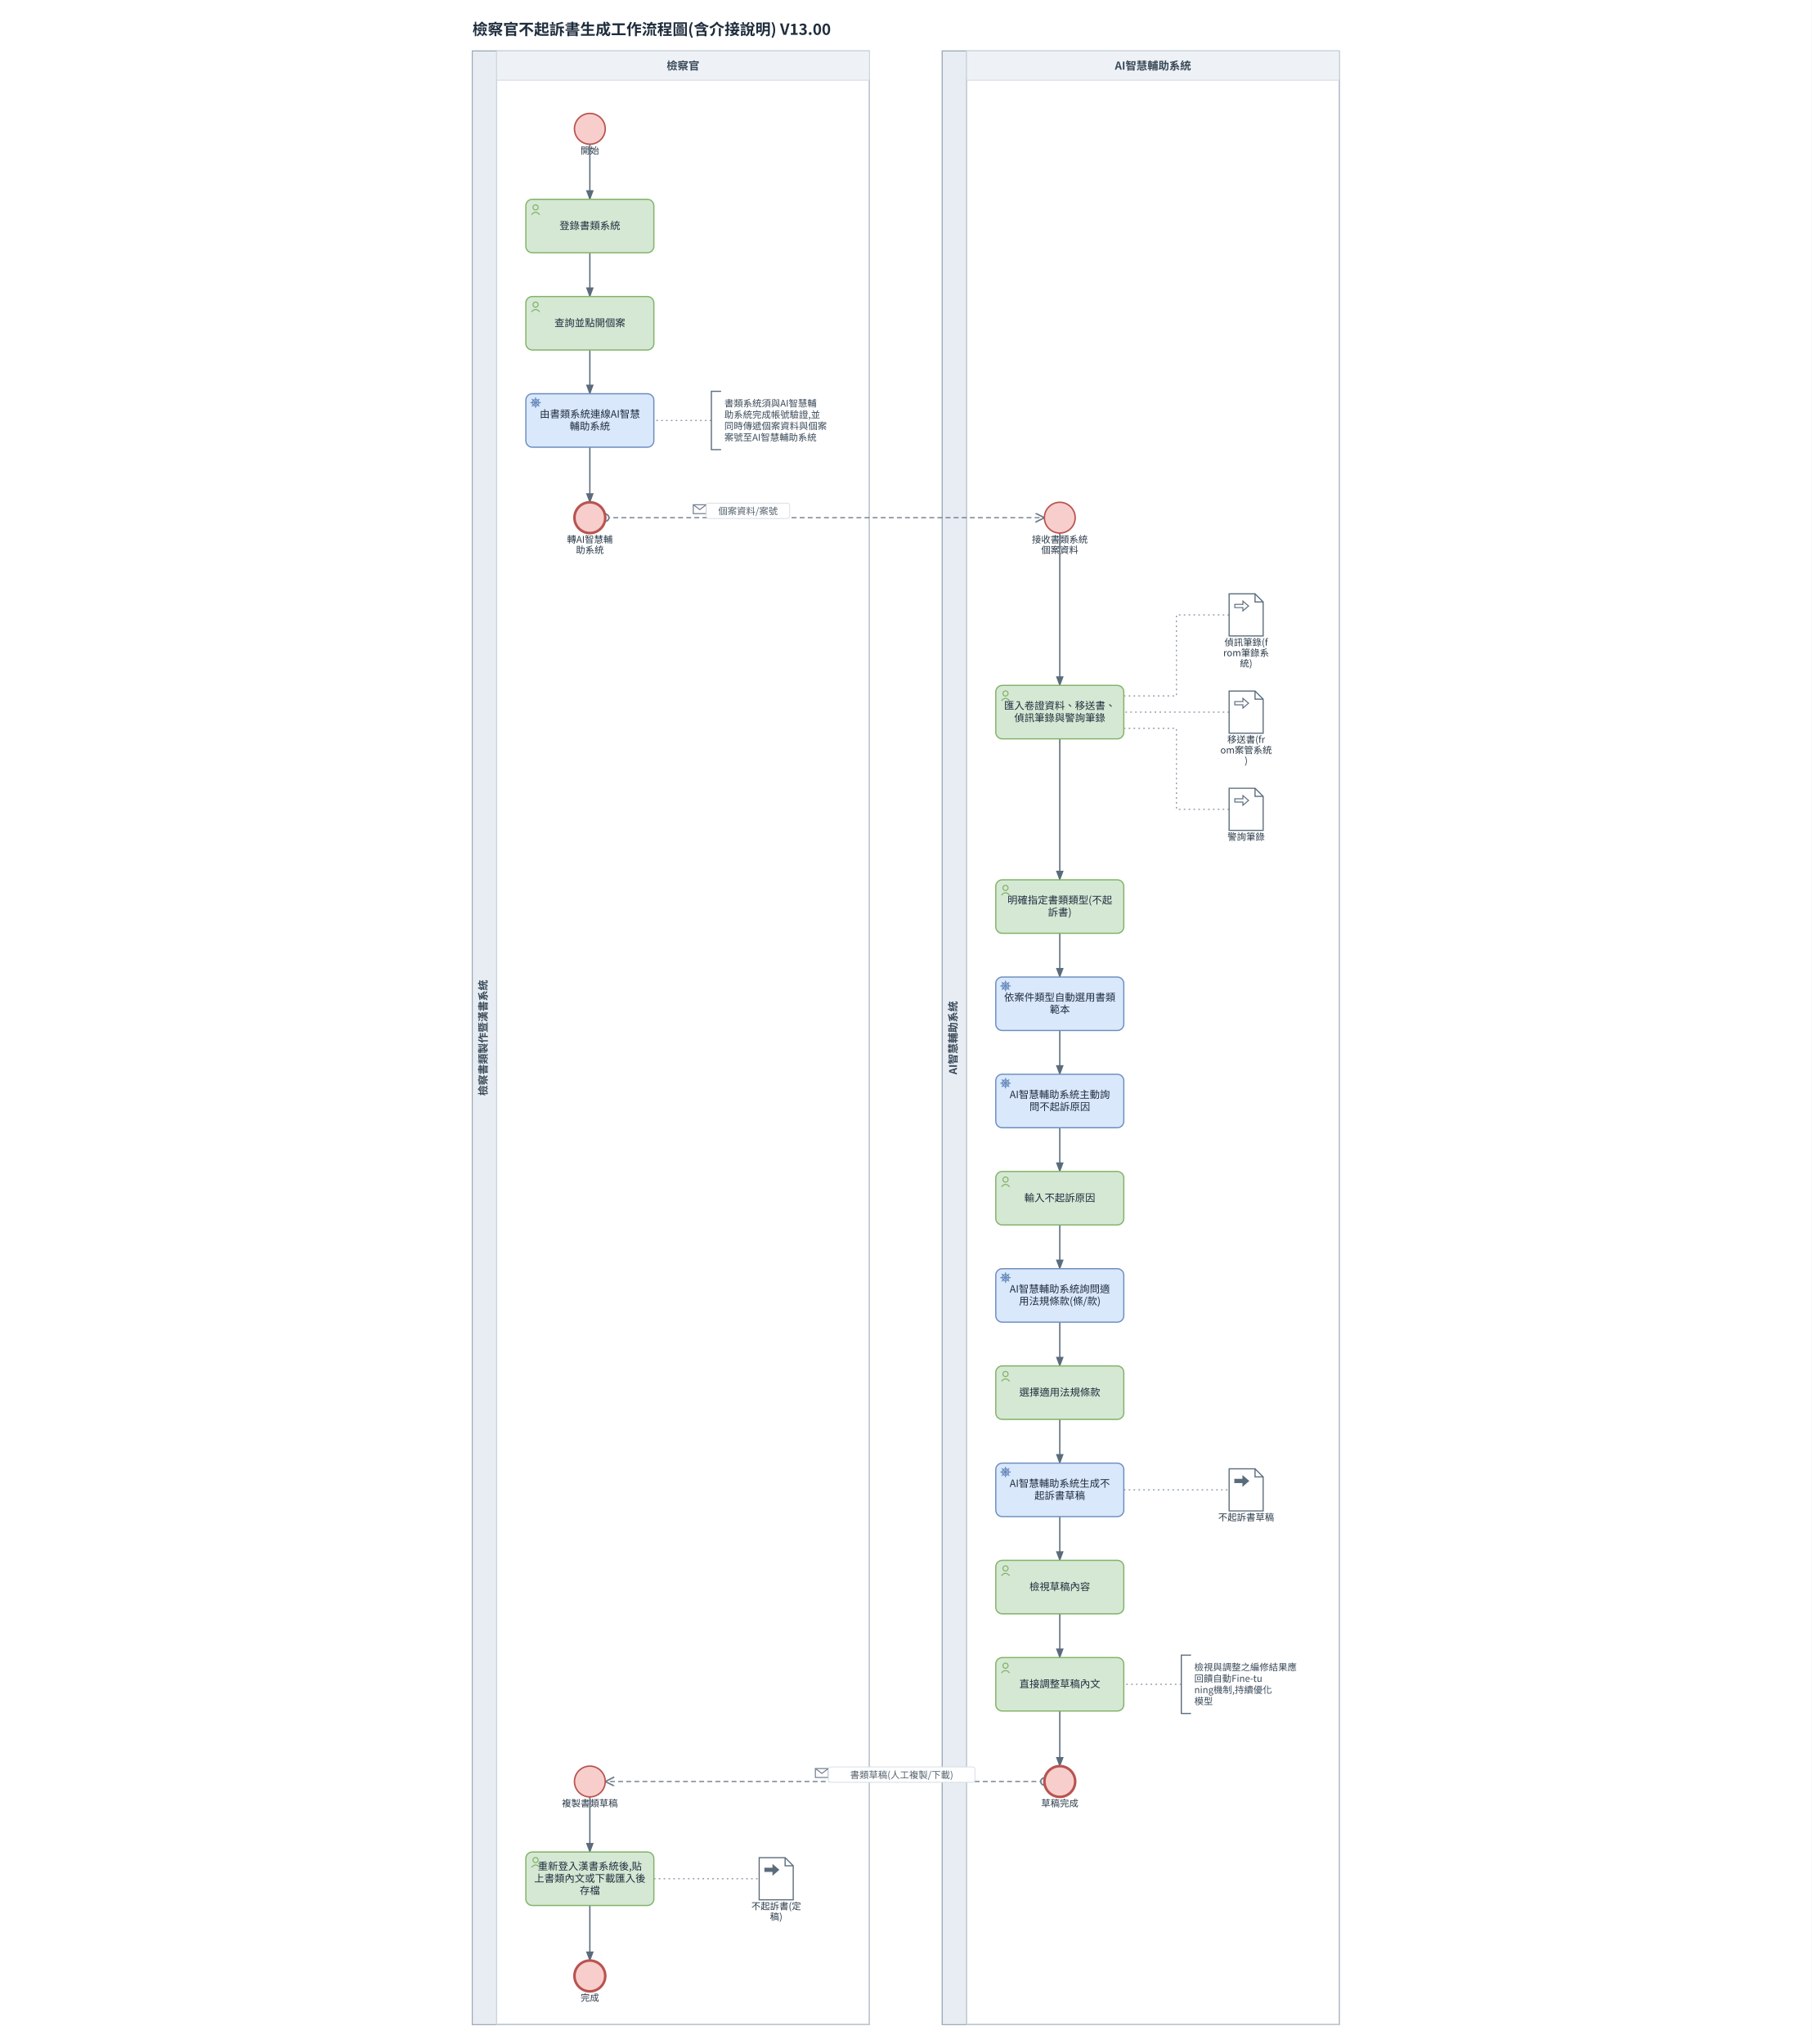
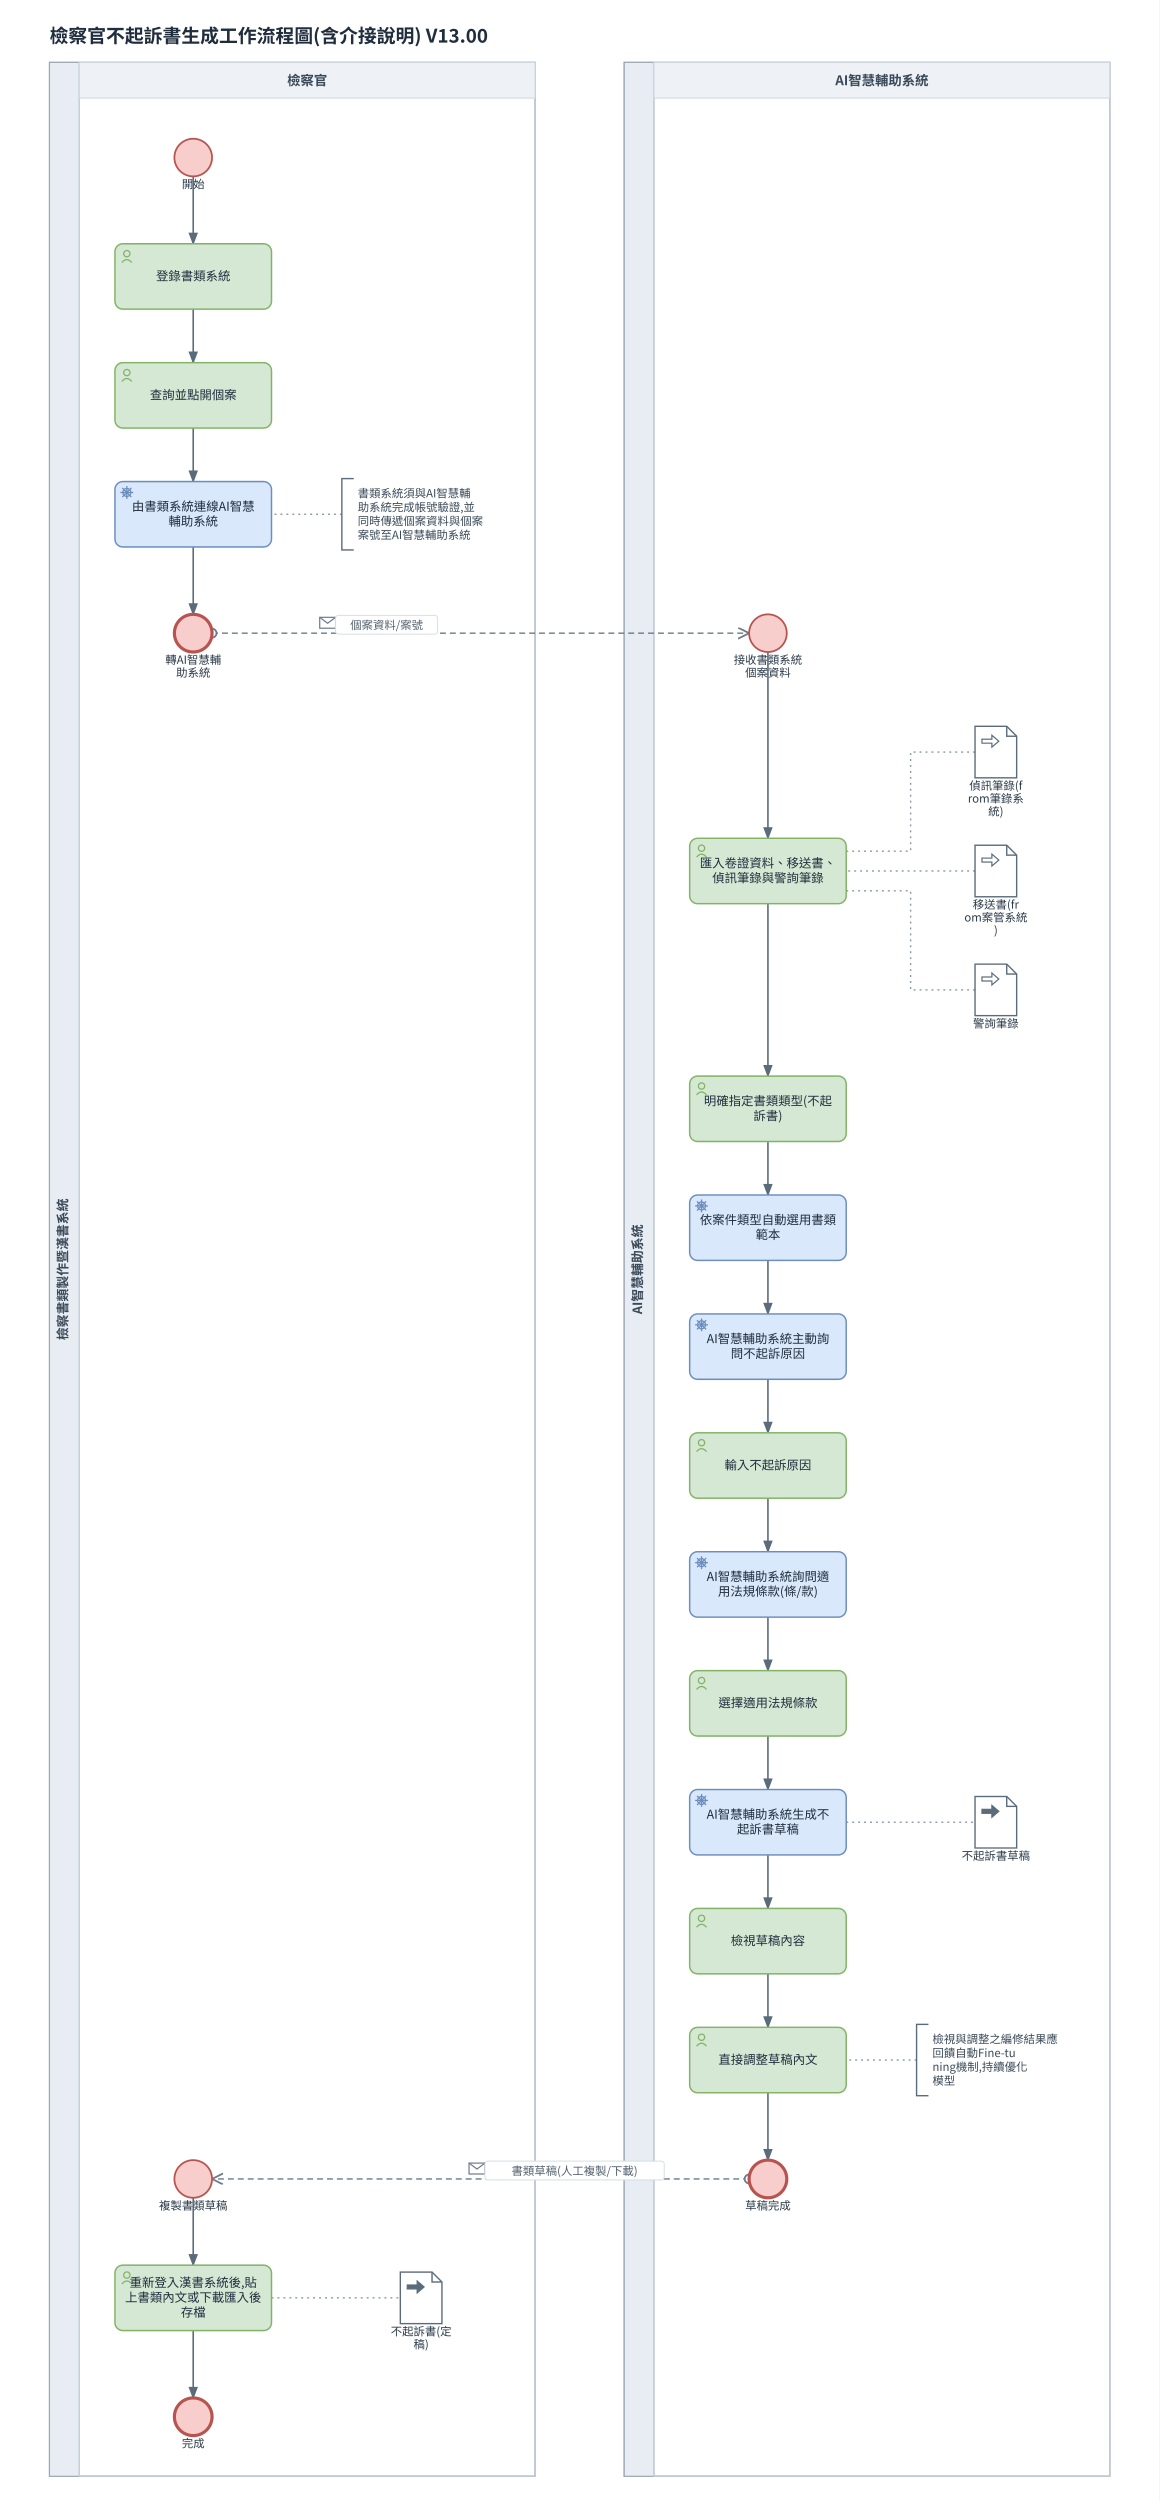
- <svg xmlns="http://www.w3.org/2000/svg" role="img" aria-label="檢察官不起訴書生成工作流程圖(含介接說明) V13.00" viewBox="-443 7 2236 2523" data-pad="capped" font-family="Microsoft JhengHei, PingFang TC, Noto Sans CJK TC, sans-serif">
-   <rect x="-443" y="7" width="2236" height="2523" fill="#ffffff" />
+ <svg xmlns="http://www.w3.org/2000/svg" role="img" aria-label="檢察官不起訴書生成工作流程圖(含介接說明) V13.00" viewBox="90 7 1170 2523" width="1170" height="2523" data-pad="capped" font-family="Microsoft JhengHei, PingFang TC, Noto Sans CJK TC, sans-serif">
+   <rect x="90" y="7" width="1170" height="2523" fill="#ffffff" />
  <text x="140" y="50" font-size="19" font-weight="bold" fill="#1f2d3d">檢察官不起訴書生成工作流程圖(含介接說明) V13.00</text>
  <defs>
    <marker id="arr" markerWidth="9" markerHeight="9" refX="7" refY="3" orient="auto" markerUnits="strokeWidth">
      <path d="M0,0 L8,3 L0,6 Z" fill="#5a6b7b" />
    </marker>
    <marker id="mfarr" markerWidth="11" markerHeight="11" refX="8" refY="4" orient="auto" markerUnits="strokeWidth">
      <path d="M0,0 L8,4 L0,8" fill="none" stroke="#6b7b8b" stroke-width="1.3" />
    </marker>
    <marker id="mfdot" markerWidth="10" markerHeight="10" refX="5" refY="5" orient="auto" markerUnits="strokeWidth">
      <circle cx="5" cy="5" r="3.2" fill="#fff" stroke="#6b7b8b" stroke-width="1.3" />
    </marker>
  </defs>
  <rect x="140" y="70" width="490" height="2436" fill="none" stroke="#9aa7b4" stroke-width="1.5" />
  <rect x="140" y="70" width="30" height="2436" fill="#e7edf3" stroke="#9aa7b4" />
  <text x="158" y="1288.0" font-size="13" font-weight="bold" fill="#3a4a59" text-anchor="middle" transform="rotate(-90 158 1288.0)">檢察書類製作暨漢書系統</text>
  <rect x="170" y="70" width="460" height="2436" fill="none" stroke="#cdd6df" />
  <rect x="170" y="70" width="460" height="36" fill="#eef2f6" stroke="#cdd6df" />
  <text x="400.0" y="93" font-size="13.5" font-weight="bold" fill="#3a4a59" text-anchor="middle">檢察官</text>
  <rect x="720" y="70" width="490" height="2436" fill="none" stroke="#9aa7b4" stroke-width="1.5" />
  <rect x="720" y="70" width="30" height="2436" fill="#e7edf3" stroke="#9aa7b4" />
  <text x="738" y="1288.0" font-size="13" font-weight="bold" fill="#3a4a59" text-anchor="middle" transform="rotate(-90 738 1288.0)">AI智慧輔助系統</text>
  <rect x="750" y="70" width="460" height="2436" fill="none" stroke="#cdd6df" />
  <rect x="750" y="70" width="460" height="36" fill="#eef2f6" stroke="#cdd6df" />
  <text x="980.0" y="93" font-size="13.5" font-weight="bold" fill="#3a4a59" text-anchor="middle">AI智慧輔助系統</text>
  <path d="M285,185 L285,253" fill="none" stroke="#5a6b7b" stroke-width="1.6" marker-end="url(#arr)" />
  <path d="M285,319 L285,373" fill="none" stroke="#5a6b7b" stroke-width="1.6" marker-end="url(#arr)" />
  <path d="M285,439 L285,493" fill="none" stroke="#5a6b7b" stroke-width="1.6" marker-end="url(#arr)" />
  <path d="M285,559 L285,627" fill="none" stroke="#5a6b7b" stroke-width="1.6" marker-end="url(#arr)" />
  <path d="M285,2225 L285,2293" fill="none" stroke="#5a6b7b" stroke-width="1.6" marker-end="url(#arr)" />
  <path d="M285,2359 L285,2427" fill="none" stroke="#5a6b7b" stroke-width="1.6" marker-end="url(#arr)" />
  <path d="M364,2326 L494,2326" fill="none" stroke="#8a99a8" stroke-width="1.4" stroke-dasharray="2,4" />
  <path d="M435,526 L364,526" fill="none" stroke="#8a99a8" stroke-width="1.4" stroke-dasharray="2,4" />
  <path d="M865,665 L865,853" fill="none" stroke="#5a6b7b" stroke-width="1.6" marker-end="url(#arr)" />
  <path d="M865,919 L865,1093" fill="none" stroke="#5a6b7b" stroke-width="1.6" marker-end="url(#arr)" />
  <path d="M865,1159 L865,1213" fill="none" stroke="#5a6b7b" stroke-width="1.6" marker-end="url(#arr)" />
  <path d="M865,1279 L865,1333" fill="none" stroke="#5a6b7b" stroke-width="1.6" marker-end="url(#arr)" />
  <path d="M865,1399 L865,1453" fill="none" stroke="#5a6b7b" stroke-width="1.6" marker-end="url(#arr)" />
  <path d="M865,1519 L865,1573" fill="none" stroke="#5a6b7b" stroke-width="1.6" marker-end="url(#arr)" />
  <path d="M865,1639 L865,1693" fill="none" stroke="#5a6b7b" stroke-width="1.6" marker-end="url(#arr)" />
  <path d="M865,1759 L865,1813" fill="none" stroke="#5a6b7b" stroke-width="1.6" marker-end="url(#arr)" />
  <path d="M865,1879 L865,1933" fill="none" stroke="#5a6b7b" stroke-width="1.6" marker-end="url(#arr)" />
  <path d="M865,1999 L865,2053" fill="none" stroke="#5a6b7b" stroke-width="1.6" marker-end="url(#arr)" />
  <path d="M865,2119 L865,2187" fill="none" stroke="#5a6b7b" stroke-width="1.6" marker-end="url(#arr)" />
  <path d="M944,1846 L1074,1846" fill="none" stroke="#8a99a8" stroke-width="1.4" stroke-dasharray="2,4" />
  <path d="M1074,886 L944,886" fill="none" stroke="#8a99a8" stroke-width="1.4" stroke-dasharray="2,4" />
  <path d="M1074,766 L1009,766 L1009,866 L944,866" fill="none" stroke="#8a99a8" stroke-width="1.4" stroke-dasharray="2,4" />
  <path d="M1074,1006 L1009,1006 L1009,906 L944,906" fill="none" stroke="#8a99a8" stroke-width="1.4" stroke-dasharray="2,4" />
  <path d="M1015,2086 L944,2086" fill="none" stroke="#8a99a8" stroke-width="1.4" stroke-dasharray="2,4" />
  <polyline points="304,646 575,646 575,646 846,646" fill="none" stroke="#6b7b8b" stroke-width="1.4" stroke-dasharray="6 4" marker-start="url(#mfdot)" marker-end="url(#mfarr)" />
  <rect x="412.65" y="630.0" width="16" height="11" fill="#ffffff" stroke="#6b7b8b" stroke-width="1.2" />
  <path d="M412.65,630.0 L420.65,636.0 L428.65,630.0" fill="none" stroke="#6b7b8b" stroke-width="1.2" />
  <rect x="428.65" y="628.0" width="103" height="19" fill="#fff" stroke="#d7dee6" rx="3" />
  <text x="480.15" y="642.0" font-size="11.5" fill="#52606d" text-anchor="middle">個案資料/案號</text>
  <polyline points="846,2206 575,2206 575,2206 304,2206" fill="none" stroke="#6b7b8b" stroke-width="1.4" stroke-dasharray="6 4" marker-start="url(#mfdot)" marker-end="url(#mfarr)" />
  <rect x="563.35" y="2190.0" width="16" height="11" fill="#ffffff" stroke="#6b7b8b" stroke-width="1.2" />
  <path d="M563.35,2190.0 L571.35,2196.0 L579.35,2190.0" fill="none" stroke="#6b7b8b" stroke-width="1.2" />
  <rect x="579.35" y="2188.0" width="181" height="19" fill="#fff" stroke="#d7dee6" rx="3" />
  <text x="669.85" y="2202.0" font-size="11.5" fill="#52606d" text-anchor="middle">書類草稿(人工複製/下載)</text>
  <circle cx="285.0" cy="166.0" r="19.0" fill="#f8cecc" stroke="#b85450" stroke-width="1.8" />
  <text x="285.0" y="197" font-size="11.5" fill="#2a3a49" text-anchor="middle">開始</text>
  <rect x="206" y="253" width="158" height="66" rx="8" fill="#d5e8d4" stroke="#82b366" stroke-width="1.5" />
  <circle cx="218" cy="263" r="3.2" fill="none" stroke="#82b366" stroke-width="1.3" />
  <path d="M213,272 Q218,266 223,272" fill="none" stroke="#82b366" stroke-width="1.3" />
  <text x="285.0" y="290.0" font-size="12.5" fill="#1f2d3d" text-anchor="middle">登錄書類系統</text>
  <rect x="206" y="373" width="158" height="66" rx="8" fill="#d5e8d4" stroke="#82b366" stroke-width="1.5" />
  <circle cx="218" cy="383" r="3.2" fill="none" stroke="#82b366" stroke-width="1.3" />
  <path d="M213,392 Q218,386 223,392" fill="none" stroke="#82b366" stroke-width="1.3" />
  <text x="285.0" y="410.0" font-size="12.5" fill="#1f2d3d" text-anchor="middle">查詢並點開個案</text>
  <rect x="206" y="493" width="158" height="66" rx="8" fill="#dae8fc" stroke="#6c8ebf" stroke-width="1.5" />
  <circle cx="218" cy="504" r="4" fill="none" stroke="#6c8ebf" stroke-width="1.3" />
  <path d="M218,504 l6.5,0.0 M218,504 l-6.5,0.0 M218,504 l0.0,6.5 M218,504 l0.0,-6.5 M218,504 l4.595,4.595 M218,504 l-4.595,4.595 M218,504 l4.595,-4.595 M218,504 l-4.595,-4.595 " stroke="#6c8ebf" stroke-width="1.3" fill="none" />
  <text x="285.0" y="522.5" font-size="12.5" fill="#1f2d3d" text-anchor="middle">由書類系統連線AI智慧</text>
  <text x="285.0" y="537.5" font-size="12.5" fill="#1f2d3d" text-anchor="middle">輔助系統</text>
  <circle cx="285.0" cy="646.0" r="19.0" fill="#f8cecc" stroke="#b85450" stroke-width="3.2" />
  <text x="285.0" y="677" font-size="11.5" fill="#2a3a49" text-anchor="middle">轉AI智慧輔</text>
  <text x="285.0" y="690" font-size="11.5" fill="#2a3a49" text-anchor="middle">助系統</text>
  <circle cx="285.0" cy="2206.0" r="19.0" fill="#f8cecc" stroke="#b85450" stroke-width="1.8" />
  <text x="285.0" y="2237" font-size="11.5" fill="#2a3a49" text-anchor="middle">複製書類草稿</text>
  <rect x="206" y="2293" width="158" height="66" rx="8" fill="#d5e8d4" stroke="#82b366" stroke-width="1.5" />
  <circle cx="218" cy="2303" r="3.2" fill="none" stroke="#82b366" stroke-width="1.3" />
  <path d="M213,2312 Q218,2306 223,2312" fill="none" stroke="#82b366" stroke-width="1.3" />
  <text x="285.0" y="2315.0" font-size="12.5" fill="#1f2d3d" text-anchor="middle">重新登入漢書系統後,貼</text>
  <text x="285.0" y="2330.0" font-size="12.5" fill="#1f2d3d" text-anchor="middle">上書類內文或下載匯入後</text>
  <text x="285.0" y="2345.0" font-size="12.5" fill="#1f2d3d" text-anchor="middle">存檔</text>
  <circle cx="285.0" cy="2446.0" r="19.0" fill="#f8cecc" stroke="#b85450" stroke-width="3.2" />
  <text x="285.0" y="2477" font-size="11.5" fill="#2a3a49" text-anchor="middle">完成</text>
  <path d="M494,2300 L526,2300 L536,2310 L536,2352 L494,2352 Z" fill="#ffffff" stroke="#5a6b7b" stroke-width="1.4" />
  <path d="M526,2300 L526,2310 L536,2310" fill="none" stroke="#5a6b7b" stroke-width="1.4" />
  <path d="M501,2313 L511,2313 L511,2309 L518,2315 L511,2321 L511,2317 L501,2317 Z" fill="#5a6b7b" stroke="#5a6b7b" stroke-width="1.2" />
  <text x="515.0" y="2364" font-size="11.5" fill="#2a3a49" text-anchor="middle">不起訴書(定</text>
  <text x="515.0" y="2377" font-size="11.5" fill="#2a3a49" text-anchor="middle">稿)</text>
  <path d="M447,490 L435,490 L435,562 L447,562" fill="none" stroke="#5a6b7b" stroke-width="1.4" />
  <text x="451" y="509.0" font-size="11.5" fill="#3a4a59">書類系統須與AI智慧輔</text>
  <text x="451" y="523.0" font-size="11.5" fill="#3a4a59">助系統完成帳號驗證,並</text>
  <text x="451" y="537.0" font-size="11.5" fill="#3a4a59">同時傳遞個案資料與個案</text>
  <text x="451" y="551.0" font-size="11.5" fill="#3a4a59">案號至AI智慧輔助系統</text>
  <circle cx="865.0" cy="646.0" r="19.0" fill="#f8cecc" stroke="#b85450" stroke-width="1.8" />
  <text x="865.0" y="677" font-size="11.5" fill="#2a3a49" text-anchor="middle">接收書類系統</text>
  <text x="865.0" y="690" font-size="11.5" fill="#2a3a49" text-anchor="middle">個案資料</text>
  <rect x="786" y="853" width="158" height="66" rx="8" fill="#d5e8d4" stroke="#82b366" stroke-width="1.5" />
  <circle cx="798" cy="863" r="3.2" fill="none" stroke="#82b366" stroke-width="1.3" />
  <path d="M793,872 Q798,866 803,872" fill="none" stroke="#82b366" stroke-width="1.3" />
  <text x="865.0" y="882.5" font-size="12.5" fill="#1f2d3d" text-anchor="middle">匯入卷證資料、移送書、</text>
  <text x="865.0" y="897.5" font-size="12.5" fill="#1f2d3d" text-anchor="middle">偵訊筆錄與警詢筆錄</text>
  <rect x="786" y="1093" width="158" height="66" rx="8" fill="#d5e8d4" stroke="#82b366" stroke-width="1.5" />
  <circle cx="798" cy="1103" r="3.2" fill="none" stroke="#82b366" stroke-width="1.3" />
  <path d="M793,1112 Q798,1106 803,1112" fill="none" stroke="#82b366" stroke-width="1.3" />
  <text x="865.0" y="1122.5" font-size="12.5" fill="#1f2d3d" text-anchor="middle">明確指定書類類型(不起</text>
  <text x="865.0" y="1137.5" font-size="12.5" fill="#1f2d3d" text-anchor="middle">訴書)</text>
  <rect x="786" y="1213" width="158" height="66" rx="8" fill="#dae8fc" stroke="#6c8ebf" stroke-width="1.5" />
  <circle cx="798" cy="1224" r="4" fill="none" stroke="#6c8ebf" stroke-width="1.3" />
  <path d="M798,1224 l6.5,0.0 M798,1224 l-6.5,0.0 M798,1224 l0.0,6.5 M798,1224 l0.0,-6.5 M798,1224 l4.595,4.595 M798,1224 l-4.595,4.595 M798,1224 l4.595,-4.595 M798,1224 l-4.595,-4.595 " stroke="#6c8ebf" stroke-width="1.3" fill="none" />
  <text x="865.0" y="1242.5" font-size="12.5" fill="#1f2d3d" text-anchor="middle">依案件類型自動選用書類</text>
  <text x="865.0" y="1257.5" font-size="12.5" fill="#1f2d3d" text-anchor="middle">範本</text>
  <rect x="786" y="1333" width="158" height="66" rx="8" fill="#dae8fc" stroke="#6c8ebf" stroke-width="1.5" />
  <circle cx="798" cy="1344" r="4" fill="none" stroke="#6c8ebf" stroke-width="1.3" />
  <path d="M798,1344 l6.5,0.0 M798,1344 l-6.5,0.0 M798,1344 l0.0,6.5 M798,1344 l0.0,-6.5 M798,1344 l4.595,4.595 M798,1344 l-4.595,4.595 M798,1344 l4.595,-4.595 M798,1344 l-4.595,-4.595 " stroke="#6c8ebf" stroke-width="1.3" fill="none" />
  <text x="865.0" y="1362.5" font-size="12.5" fill="#1f2d3d" text-anchor="middle">AI智慧輔助系統主動詢</text>
  <text x="865.0" y="1377.5" font-size="12.5" fill="#1f2d3d" text-anchor="middle">問不起訴原因</text>
  <rect x="786" y="1453" width="158" height="66" rx="8" fill="#d5e8d4" stroke="#82b366" stroke-width="1.5" />
  <circle cx="798" cy="1463" r="3.2" fill="none" stroke="#82b366" stroke-width="1.3" />
  <path d="M793,1472 Q798,1466 803,1472" fill="none" stroke="#82b366" stroke-width="1.3" />
  <text x="865.0" y="1490.0" font-size="12.5" fill="#1f2d3d" text-anchor="middle">輸入不起訴原因</text>
  <rect x="786" y="1573" width="158" height="66" rx="8" fill="#dae8fc" stroke="#6c8ebf" stroke-width="1.5" />
  <circle cx="798" cy="1584" r="4" fill="none" stroke="#6c8ebf" stroke-width="1.3" />
  <path d="M798,1584 l6.5,0.0 M798,1584 l-6.5,0.0 M798,1584 l0.0,6.5 M798,1584 l0.0,-6.5 M798,1584 l4.595,4.595 M798,1584 l-4.595,4.595 M798,1584 l4.595,-4.595 M798,1584 l-4.595,-4.595 " stroke="#6c8ebf" stroke-width="1.3" fill="none" />
  <text x="865.0" y="1602.5" font-size="12.5" fill="#1f2d3d" text-anchor="middle">AI智慧輔助系統詢問適</text>
  <text x="865.0" y="1617.5" font-size="12.5" fill="#1f2d3d" text-anchor="middle">用法規條款(條/款)</text>
  <rect x="786" y="1693" width="158" height="66" rx="8" fill="#d5e8d4" stroke="#82b366" stroke-width="1.5" />
  <circle cx="798" cy="1703" r="3.2" fill="none" stroke="#82b366" stroke-width="1.3" />
  <path d="M793,1712 Q798,1706 803,1712" fill="none" stroke="#82b366" stroke-width="1.3" />
  <text x="865.0" y="1730.0" font-size="12.5" fill="#1f2d3d" text-anchor="middle">選擇適用法規條款</text>
  <rect x="786" y="1813" width="158" height="66" rx="8" fill="#dae8fc" stroke="#6c8ebf" stroke-width="1.5" />
  <circle cx="798" cy="1824" r="4" fill="none" stroke="#6c8ebf" stroke-width="1.3" />
  <path d="M798,1824 l6.5,0.0 M798,1824 l-6.5,0.0 M798,1824 l0.0,6.5 M798,1824 l0.0,-6.5 M798,1824 l4.595,4.595 M798,1824 l-4.595,4.595 M798,1824 l4.595,-4.595 M798,1824 l-4.595,-4.595 " stroke="#6c8ebf" stroke-width="1.3" fill="none" />
  <text x="865.0" y="1842.5" font-size="12.5" fill="#1f2d3d" text-anchor="middle">AI智慧輔助系統生成不</text>
  <text x="865.0" y="1857.5" font-size="12.5" fill="#1f2d3d" text-anchor="middle">起訴書草稿</text>
  <rect x="786" y="1933" width="158" height="66" rx="8" fill="#d5e8d4" stroke="#82b366" stroke-width="1.5" />
  <circle cx="798" cy="1943" r="3.2" fill="none" stroke="#82b366" stroke-width="1.3" />
  <path d="M793,1952 Q798,1946 803,1952" fill="none" stroke="#82b366" stroke-width="1.3" />
  <text x="865.0" y="1970.0" font-size="12.5" fill="#1f2d3d" text-anchor="middle">檢視草稿內容</text>
  <rect x="786" y="2053" width="158" height="66" rx="8" fill="#d5e8d4" stroke="#82b366" stroke-width="1.5" />
  <circle cx="798" cy="2063" r="3.2" fill="none" stroke="#82b366" stroke-width="1.3" />
  <path d="M793,2072 Q798,2066 803,2072" fill="none" stroke="#82b366" stroke-width="1.3" />
  <text x="865.0" y="2090.0" font-size="12.5" fill="#1f2d3d" text-anchor="middle">直接調整草稿內文</text>
  <circle cx="865.0" cy="2206.0" r="19.0" fill="#f8cecc" stroke="#b85450" stroke-width="3.2" />
  <text x="865.0" y="2237" font-size="11.5" fill="#2a3a49" text-anchor="middle">草稿完成</text>
  <path d="M1074,1820 L1106,1820 L1116,1830 L1116,1872 L1074,1872 Z" fill="#ffffff" stroke="#5a6b7b" stroke-width="1.4" />
  <path d="M1106,1820 L1106,1830 L1116,1830" fill="none" stroke="#5a6b7b" stroke-width="1.4" />
  <path d="M1081,1833 L1091,1833 L1091,1829 L1098,1835 L1091,1841 L1091,1837 L1081,1837 Z" fill="#5a6b7b" stroke="#5a6b7b" stroke-width="1.2" />
  <text x="1095.0" y="1884" font-size="11.5" fill="#2a3a49" text-anchor="middle">不起訴書草稿</text>
  <path d="M1074,860 L1106,860 L1116,870 L1116,912 L1074,912 Z" fill="#ffffff" stroke="#5a6b7b" stroke-width="1.4" />
  <path d="M1106,860 L1106,870 L1116,870" fill="none" stroke="#5a6b7b" stroke-width="1.4" />
  <path d="M1081,873 L1091,873 L1091,869 L1098,875 L1091,881 L1091,877 L1081,877 Z" fill="none" stroke="#5a6b7b" stroke-width="1.2" />
  <text x="1095.0" y="924" font-size="11.5" fill="#2a3a49" text-anchor="middle">移送書(fr</text>
  <text x="1095.0" y="937" font-size="11.5" fill="#2a3a49" text-anchor="middle">om案管系統</text>
  <text x="1095.0" y="950" font-size="11.5" fill="#2a3a49" text-anchor="middle">)</text>
  <path d="M1074,740 L1106,740 L1116,750 L1116,792 L1074,792 Z" fill="#ffffff" stroke="#5a6b7b" stroke-width="1.4" />
  <path d="M1106,740 L1106,750 L1116,750" fill="none" stroke="#5a6b7b" stroke-width="1.4" />
  <path d="M1081,753 L1091,753 L1091,749 L1098,755 L1091,761 L1091,757 L1081,757 Z" fill="none" stroke="#5a6b7b" stroke-width="1.2" />
  <text x="1095.0" y="804" font-size="11.5" fill="#2a3a49" text-anchor="middle">偵訊筆錄(f</text>
  <text x="1095.0" y="817" font-size="11.5" fill="#2a3a49" text-anchor="middle">rom筆錄系</text>
  <text x="1095.0" y="830" font-size="11.5" fill="#2a3a49" text-anchor="middle">統)</text>
  <path d="M1074,980 L1106,980 L1116,990 L1116,1032 L1074,1032 Z" fill="#ffffff" stroke="#5a6b7b" stroke-width="1.4" />
  <path d="M1106,980 L1106,990 L1116,990" fill="none" stroke="#5a6b7b" stroke-width="1.4" />
  <path d="M1081,993 L1091,993 L1091,989 L1098,995 L1091,1001 L1091,997 L1081,997 Z" fill="none" stroke="#5a6b7b" stroke-width="1.2" />
  <text x="1095.0" y="1044" font-size="11.5" fill="#2a3a49" text-anchor="middle">警詢筆錄</text>
  <path d="M1027,2050 L1015,2050 L1015,2122 L1027,2122" fill="none" stroke="#5a6b7b" stroke-width="1.4" />
  <text x="1031" y="2069.0" font-size="11.5" fill="#3a4a59">檢視與調整之編修結果應</text>
  <text x="1031" y="2083.0" font-size="11.5" fill="#3a4a59">回饋自動Fine-tu</text>
  <text x="1031" y="2097.0" font-size="11.5" fill="#3a4a59">ning機制,持續優化</text>
  <text x="1031" y="2111.0" font-size="11.5" fill="#3a4a59">模型</text>
</svg>
